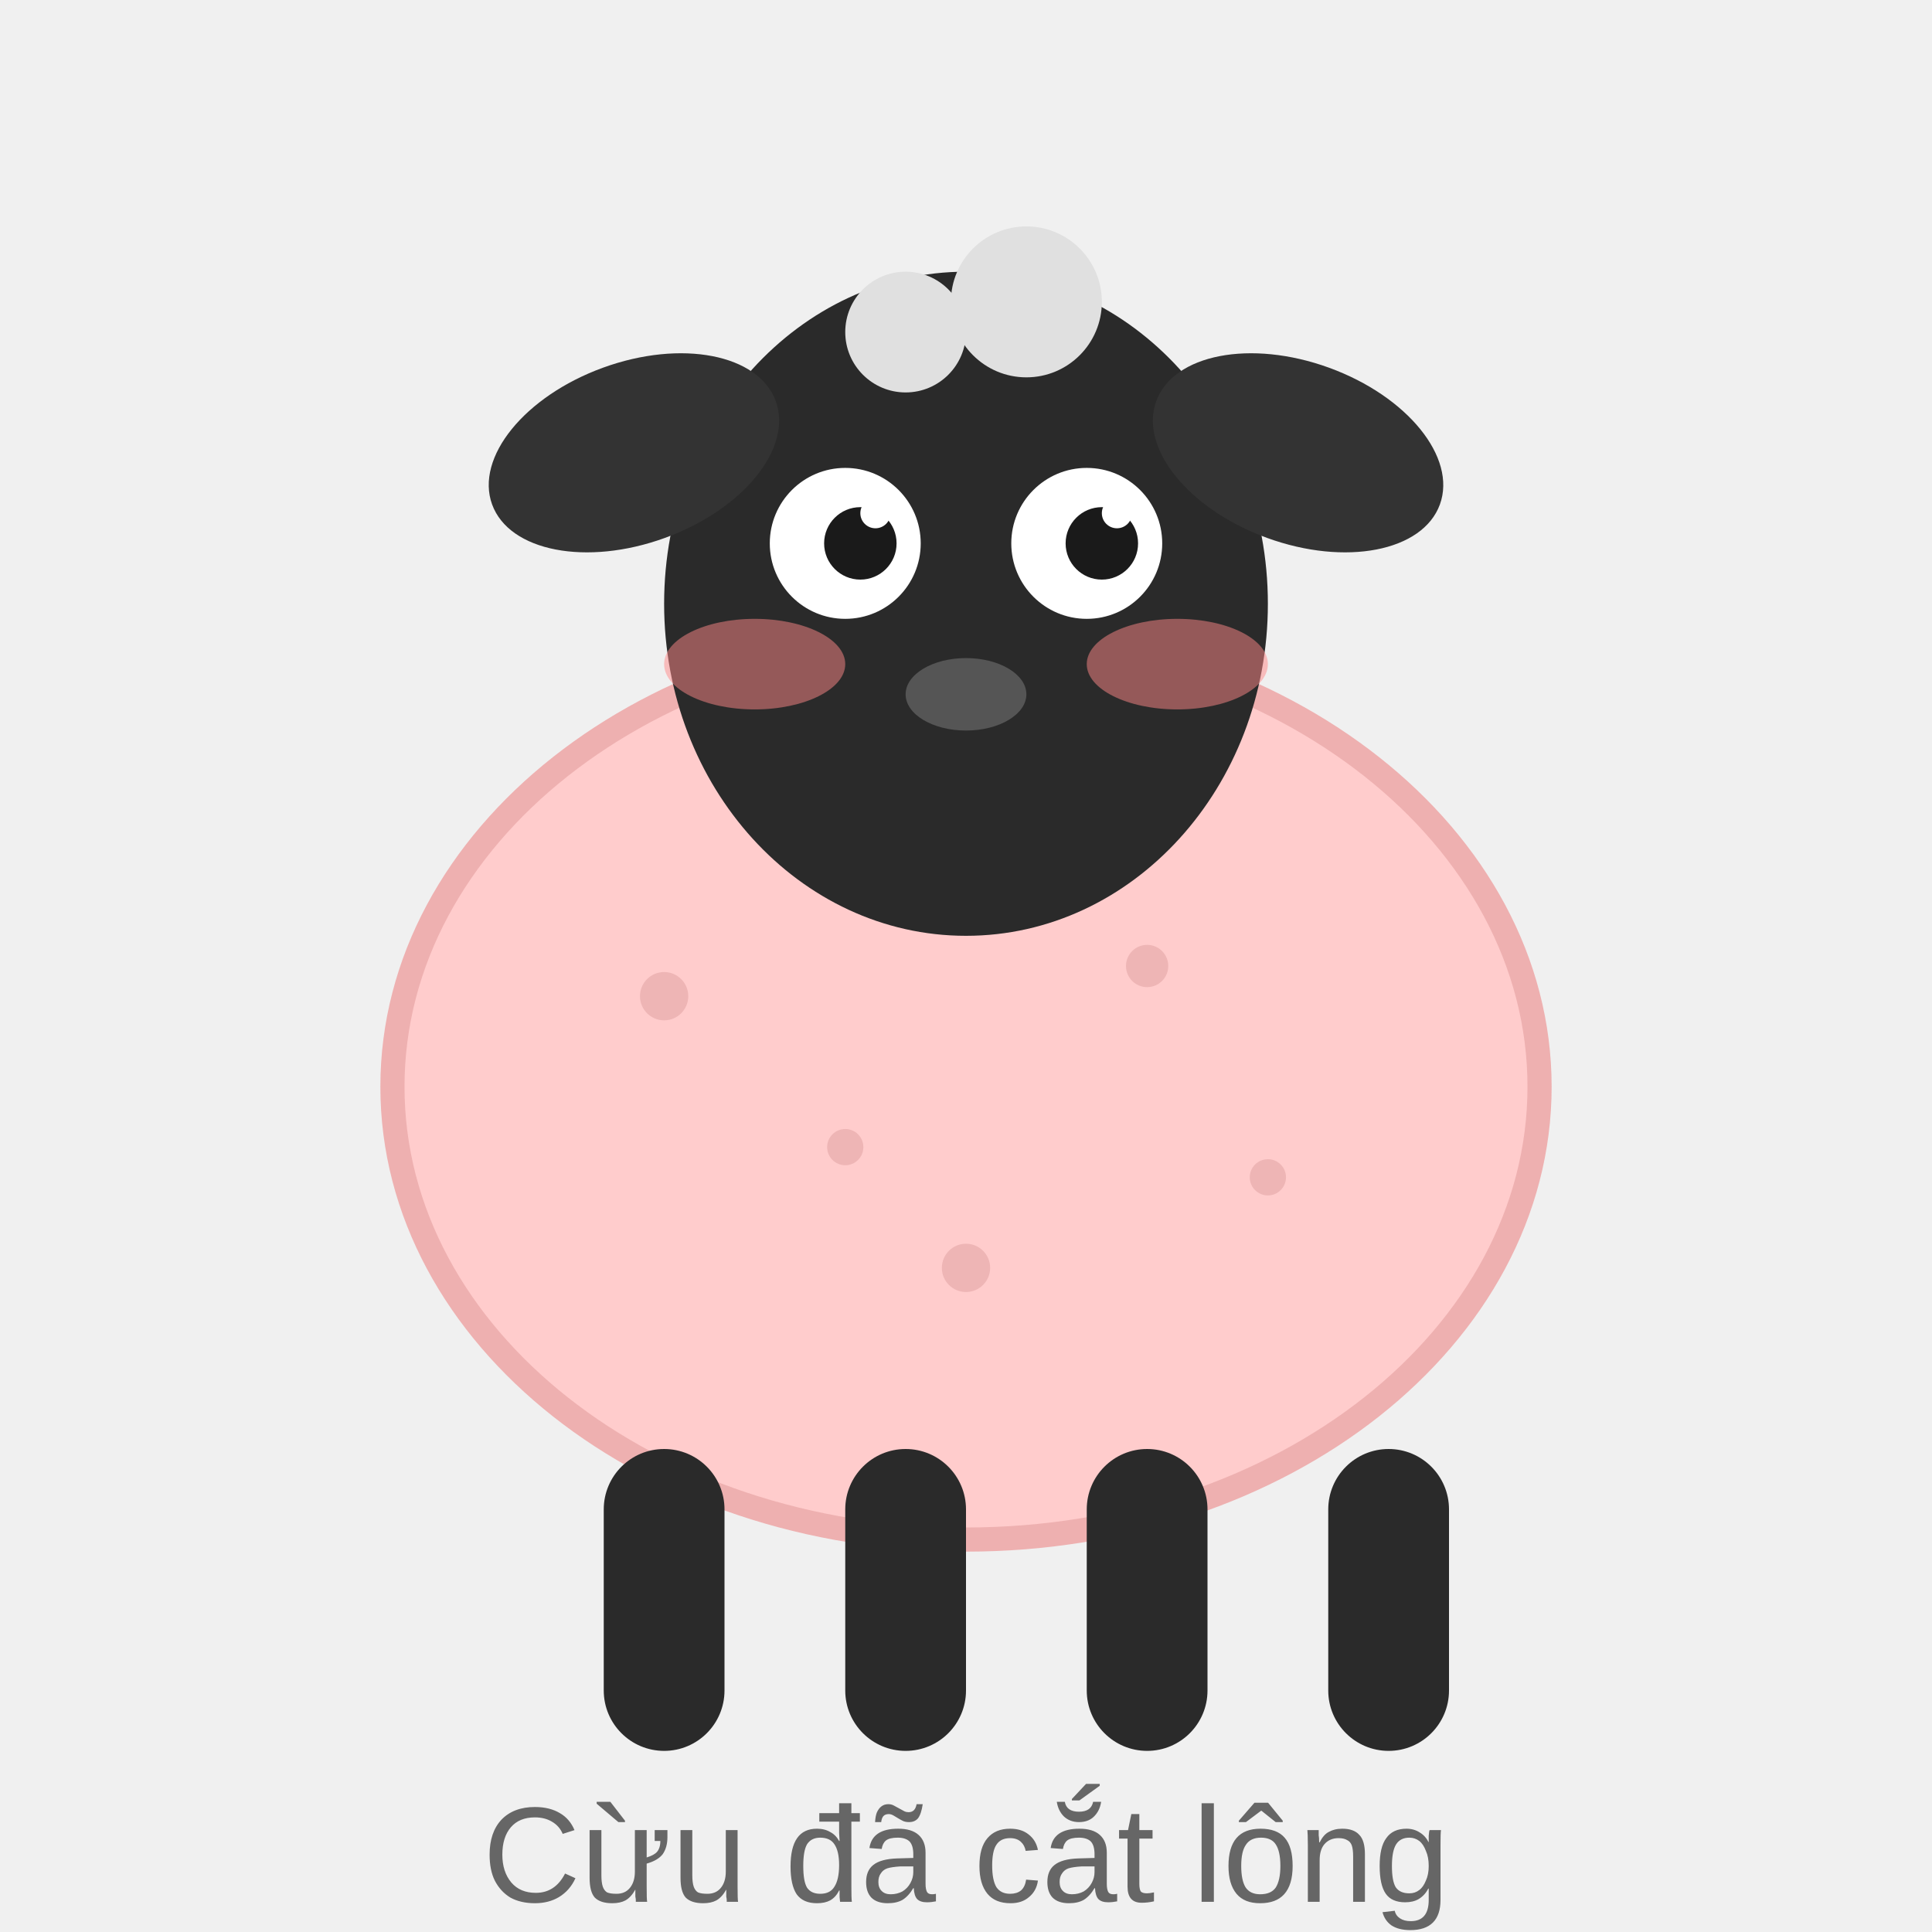
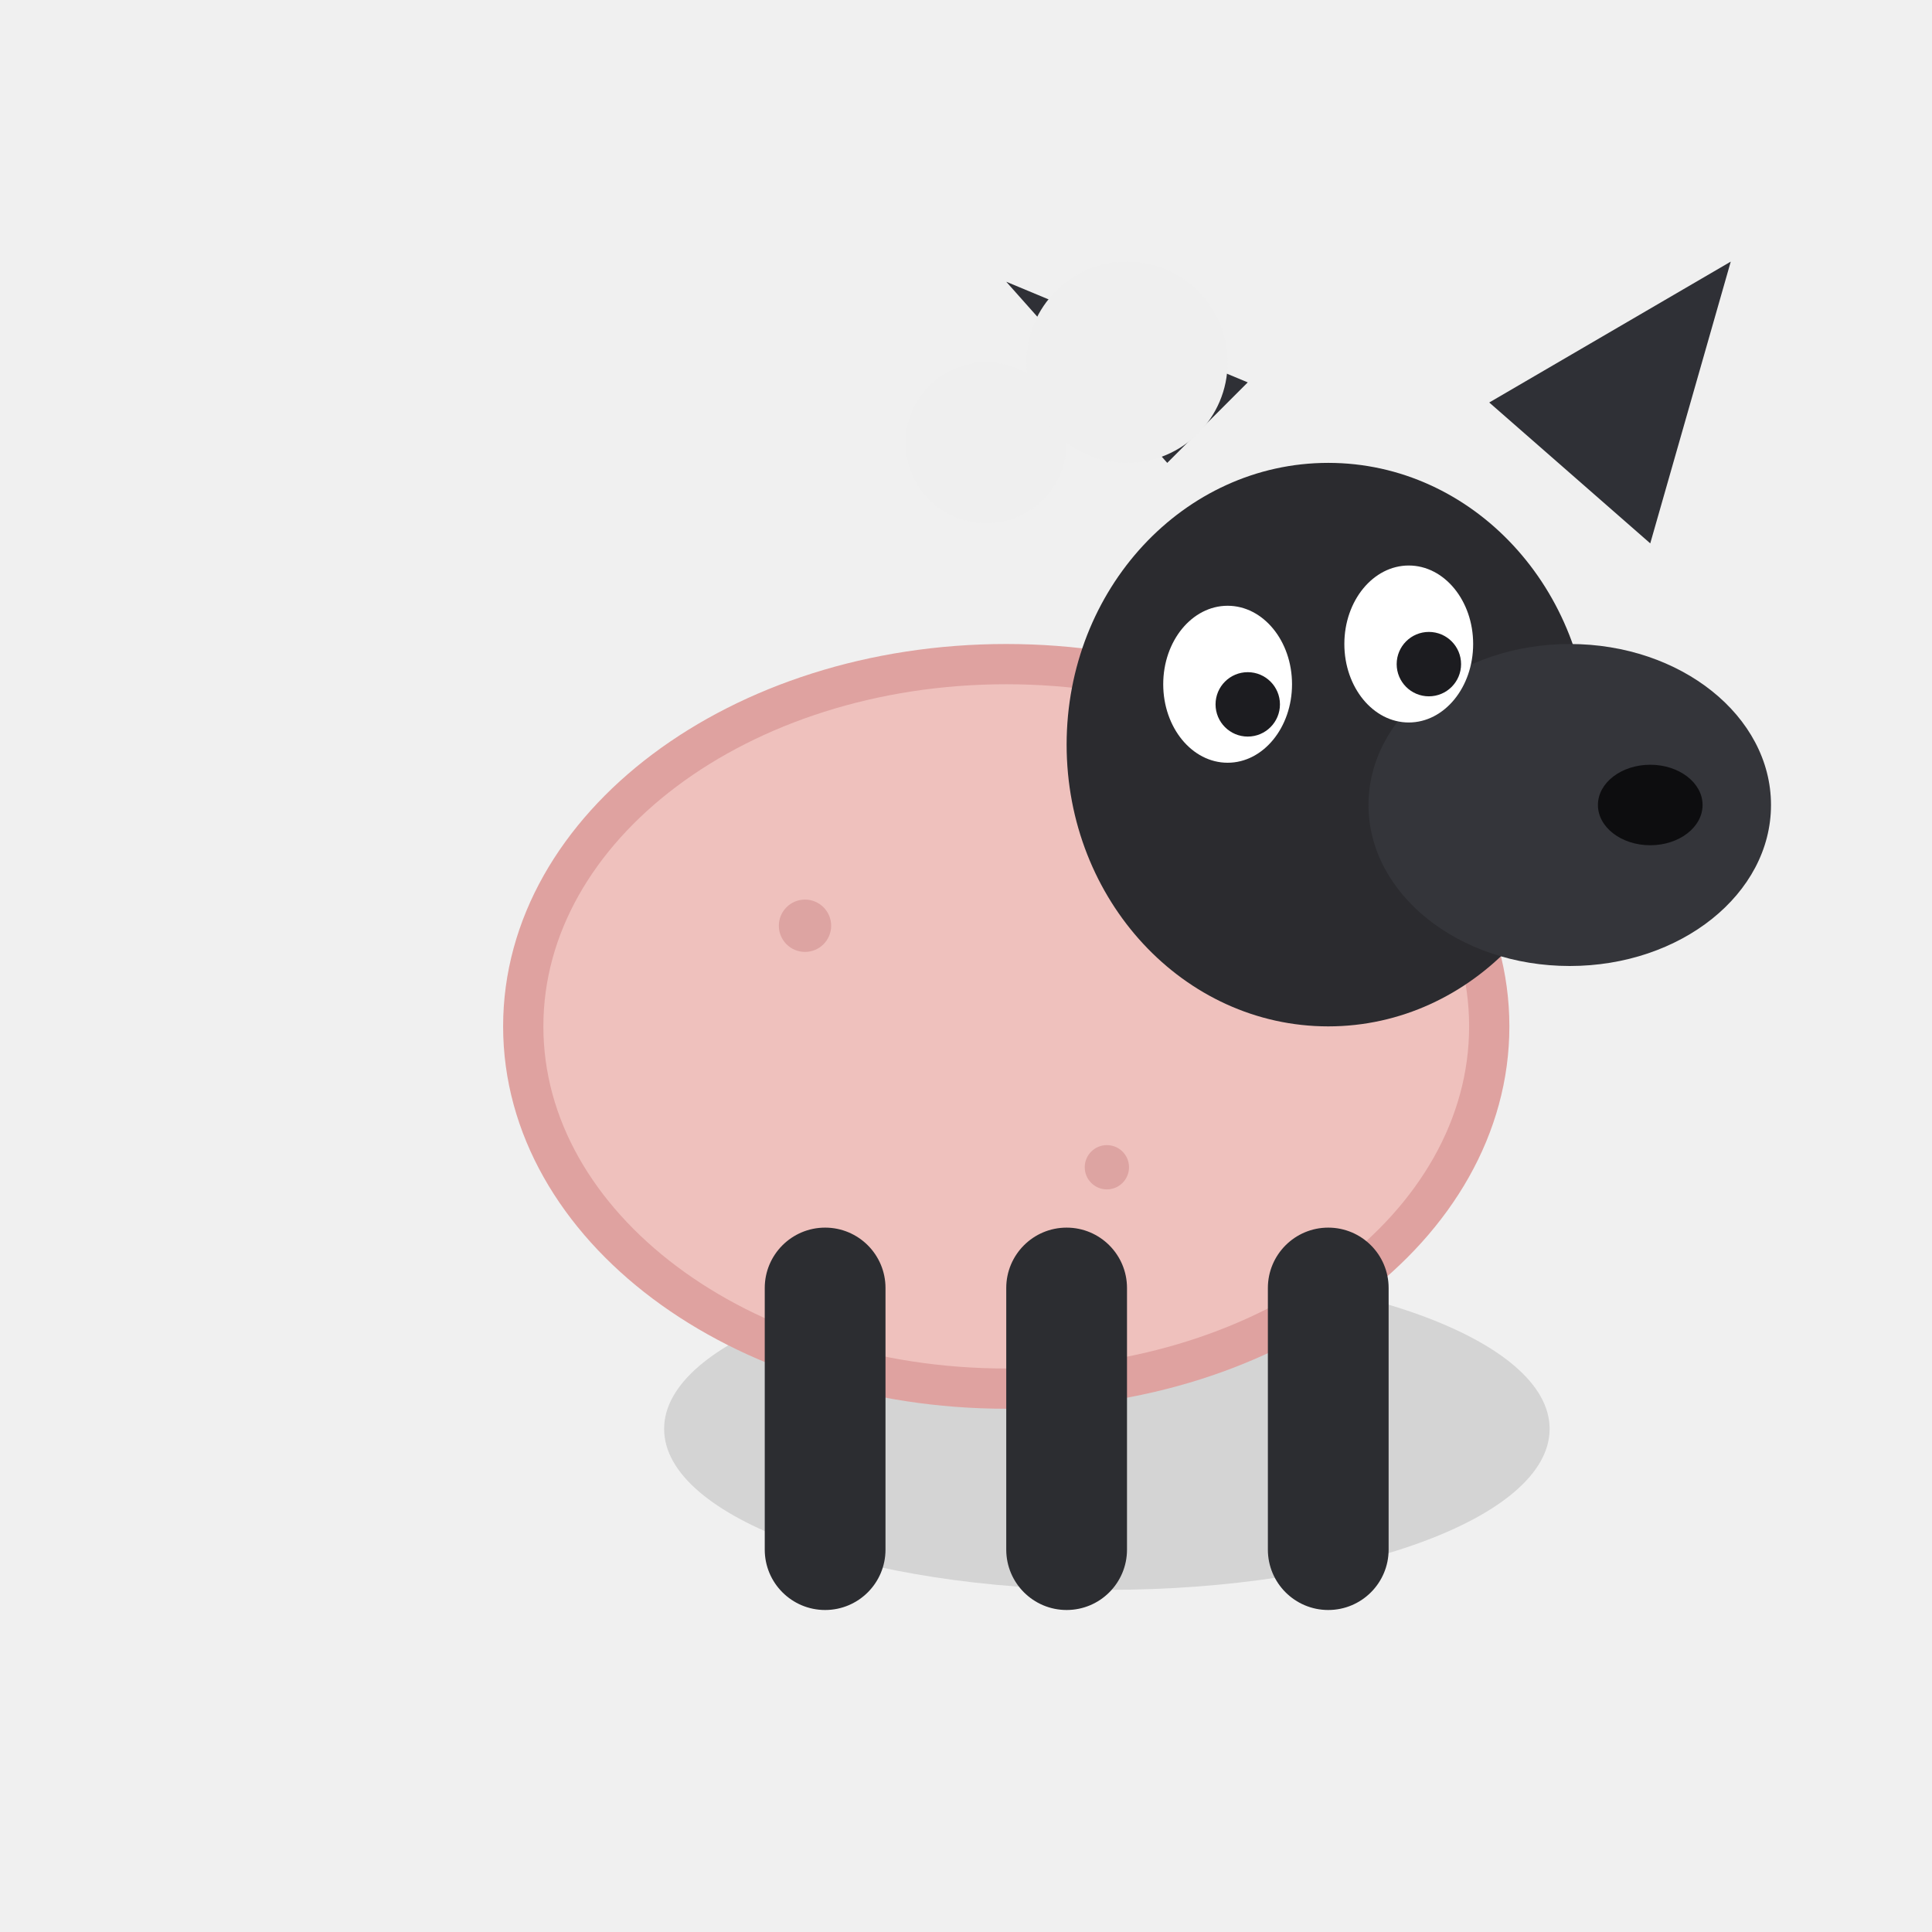
- <svg xmlns="http://www.w3.org/2000/svg" viewBox="0 0 64 64" width="64" height="64">
-   <ellipse cx="32" cy="36" rx="19" ry="15" fill="#ffcccc" />
-   <ellipse cx="32" cy="36" rx="19" ry="15" fill="none" stroke="#eeb0b0" stroke-width="0.8" />
-   <circle cx="22" cy="33" r="0.8" fill="#eeb5b5" />
-   <circle cx="28" cy="38" r="0.6" fill="#eeb5b5" />
-   <circle cx="38" cy="32" r="0.7" fill="#eeb5b5" />
-   <circle cx="42" cy="39" r="0.6" fill="#eeb5b5" />
-   <circle cx="32" cy="42" r="0.8" fill="#eeb5b5" />
-   <ellipse cx="32" cy="20" rx="10" ry="11" fill="#2a2a2a" />
-   <circle cx="28" cy="18" r="2.5" fill="white" />
-   <circle cx="36" cy="18" r="2.5" fill="white" />
-   <circle cx="28.5" cy="18" r="1.2" fill="#1a1a1a" />
-   <circle cx="36.5" cy="18" r="1.2" fill="#1a1a1a" />
-   <circle cx="29" cy="17" r="0.5" fill="white" />
-   <circle cx="37" cy="17" r="0.5" fill="white" />
-   <ellipse cx="25" cy="22" rx="3" ry="1.5" fill="#ff8888" opacity="0.5" />
-   <ellipse cx="39" cy="22" rx="3" ry="1.5" fill="#ff8888" opacity="0.5" />
-   <ellipse cx="32" cy="23" rx="2" ry="1.2" fill="#555" />
-   <ellipse cx="21" cy="15" rx="5" ry="3" fill="#333" transform="rotate(-20 21 15)" />
-   <ellipse cx="43" cy="15" rx="5" ry="3" fill="#333" transform="rotate(20 43 15)" />
-   <rect x="20" y="48" width="4" height="10" rx="2" fill="#2a2a2a" />
-   <rect x="28" y="48" width="4" height="10" rx="2" fill="#2a2a2a" />
-   <rect x="36" y="48" width="4" height="10" rx="2" fill="#2a2a2a" />
-   <rect x="44" y="48" width="4" height="10" rx="2" fill="#2a2a2a" />
-   <circle cx="30" cy="11" r="2" fill="#e0e0e0" />
-   <circle cx="34" cy="10" r="2.5" fill="#e0e0e0" />
-   <text x="32" y="63" text-anchor="middle" font-family="Arial, sans-serif" font-size="4.5" fill="#666">Cừu đã cắt lông</text>
+ <svg xmlns="http://www.w3.org/2000/svg" viewBox="0 0 96 96">
+   <g>
+     <ellipse cx="55" cy="71" rx="22" ry="8" fill="#000" opacity=".12" />
+     <ellipse cx="50" cy="51" rx="24" ry="18" fill="#efc1bd" />
+     <ellipse cx="50" cy="51" rx="24" ry="18" fill="none" stroke="#dfa2a0" stroke-width="2" />
+     <circle cx="40" cy="46" r="1.3" fill="#dda4a2" />
+     <circle cx="55" cy="58" r="1.1" fill="#dda4a2" />
+     <circle cx="61" cy="45" r="1.2" fill="#dda4a2" />
+     <ellipse cx="66" cy="37" rx="13" ry="14" fill="#2b2b2f" />
+     <ellipse cx="78" cy="40" rx="10" ry="8" fill="#34353a" />
+     <ellipse cx="82" cy="40" rx="2.6" ry="2" fill="#0d0d0f" />
+     <ellipse cx="61" cy="34" rx="3.2" ry="3.9" fill="#fff" />
+     <ellipse cx="70" cy="32" rx="3.2" ry="3.9" fill="#fff" />
+     <circle cx="62" cy="35" r="1.6" fill="#1c1c20" />
+     <circle cx="71" cy="33" r="1.6" fill="#1c1c20" />
+     <path d="M58 23l-8-9 12 5z" fill="#2f3036" />
+     <path d="M74 20l12-7-4 14z" fill="#2f3036" />
+     <circle cx="49" cy="22" r="4" fill="#efefef" />
+     <circle cx="56" cy="18" r="5" fill="#efefef" />
+     <rect x="38" y="61" width="6" height="19" rx="3" fill="#2c2d31" />
+     <rect x="50" y="61" width="6" height="19" rx="3" fill="#2c2d31" />
+     <rect x="63" y="61" width="6" height="19" rx="3" fill="#2c2d31" />
+   </g>
</svg>
